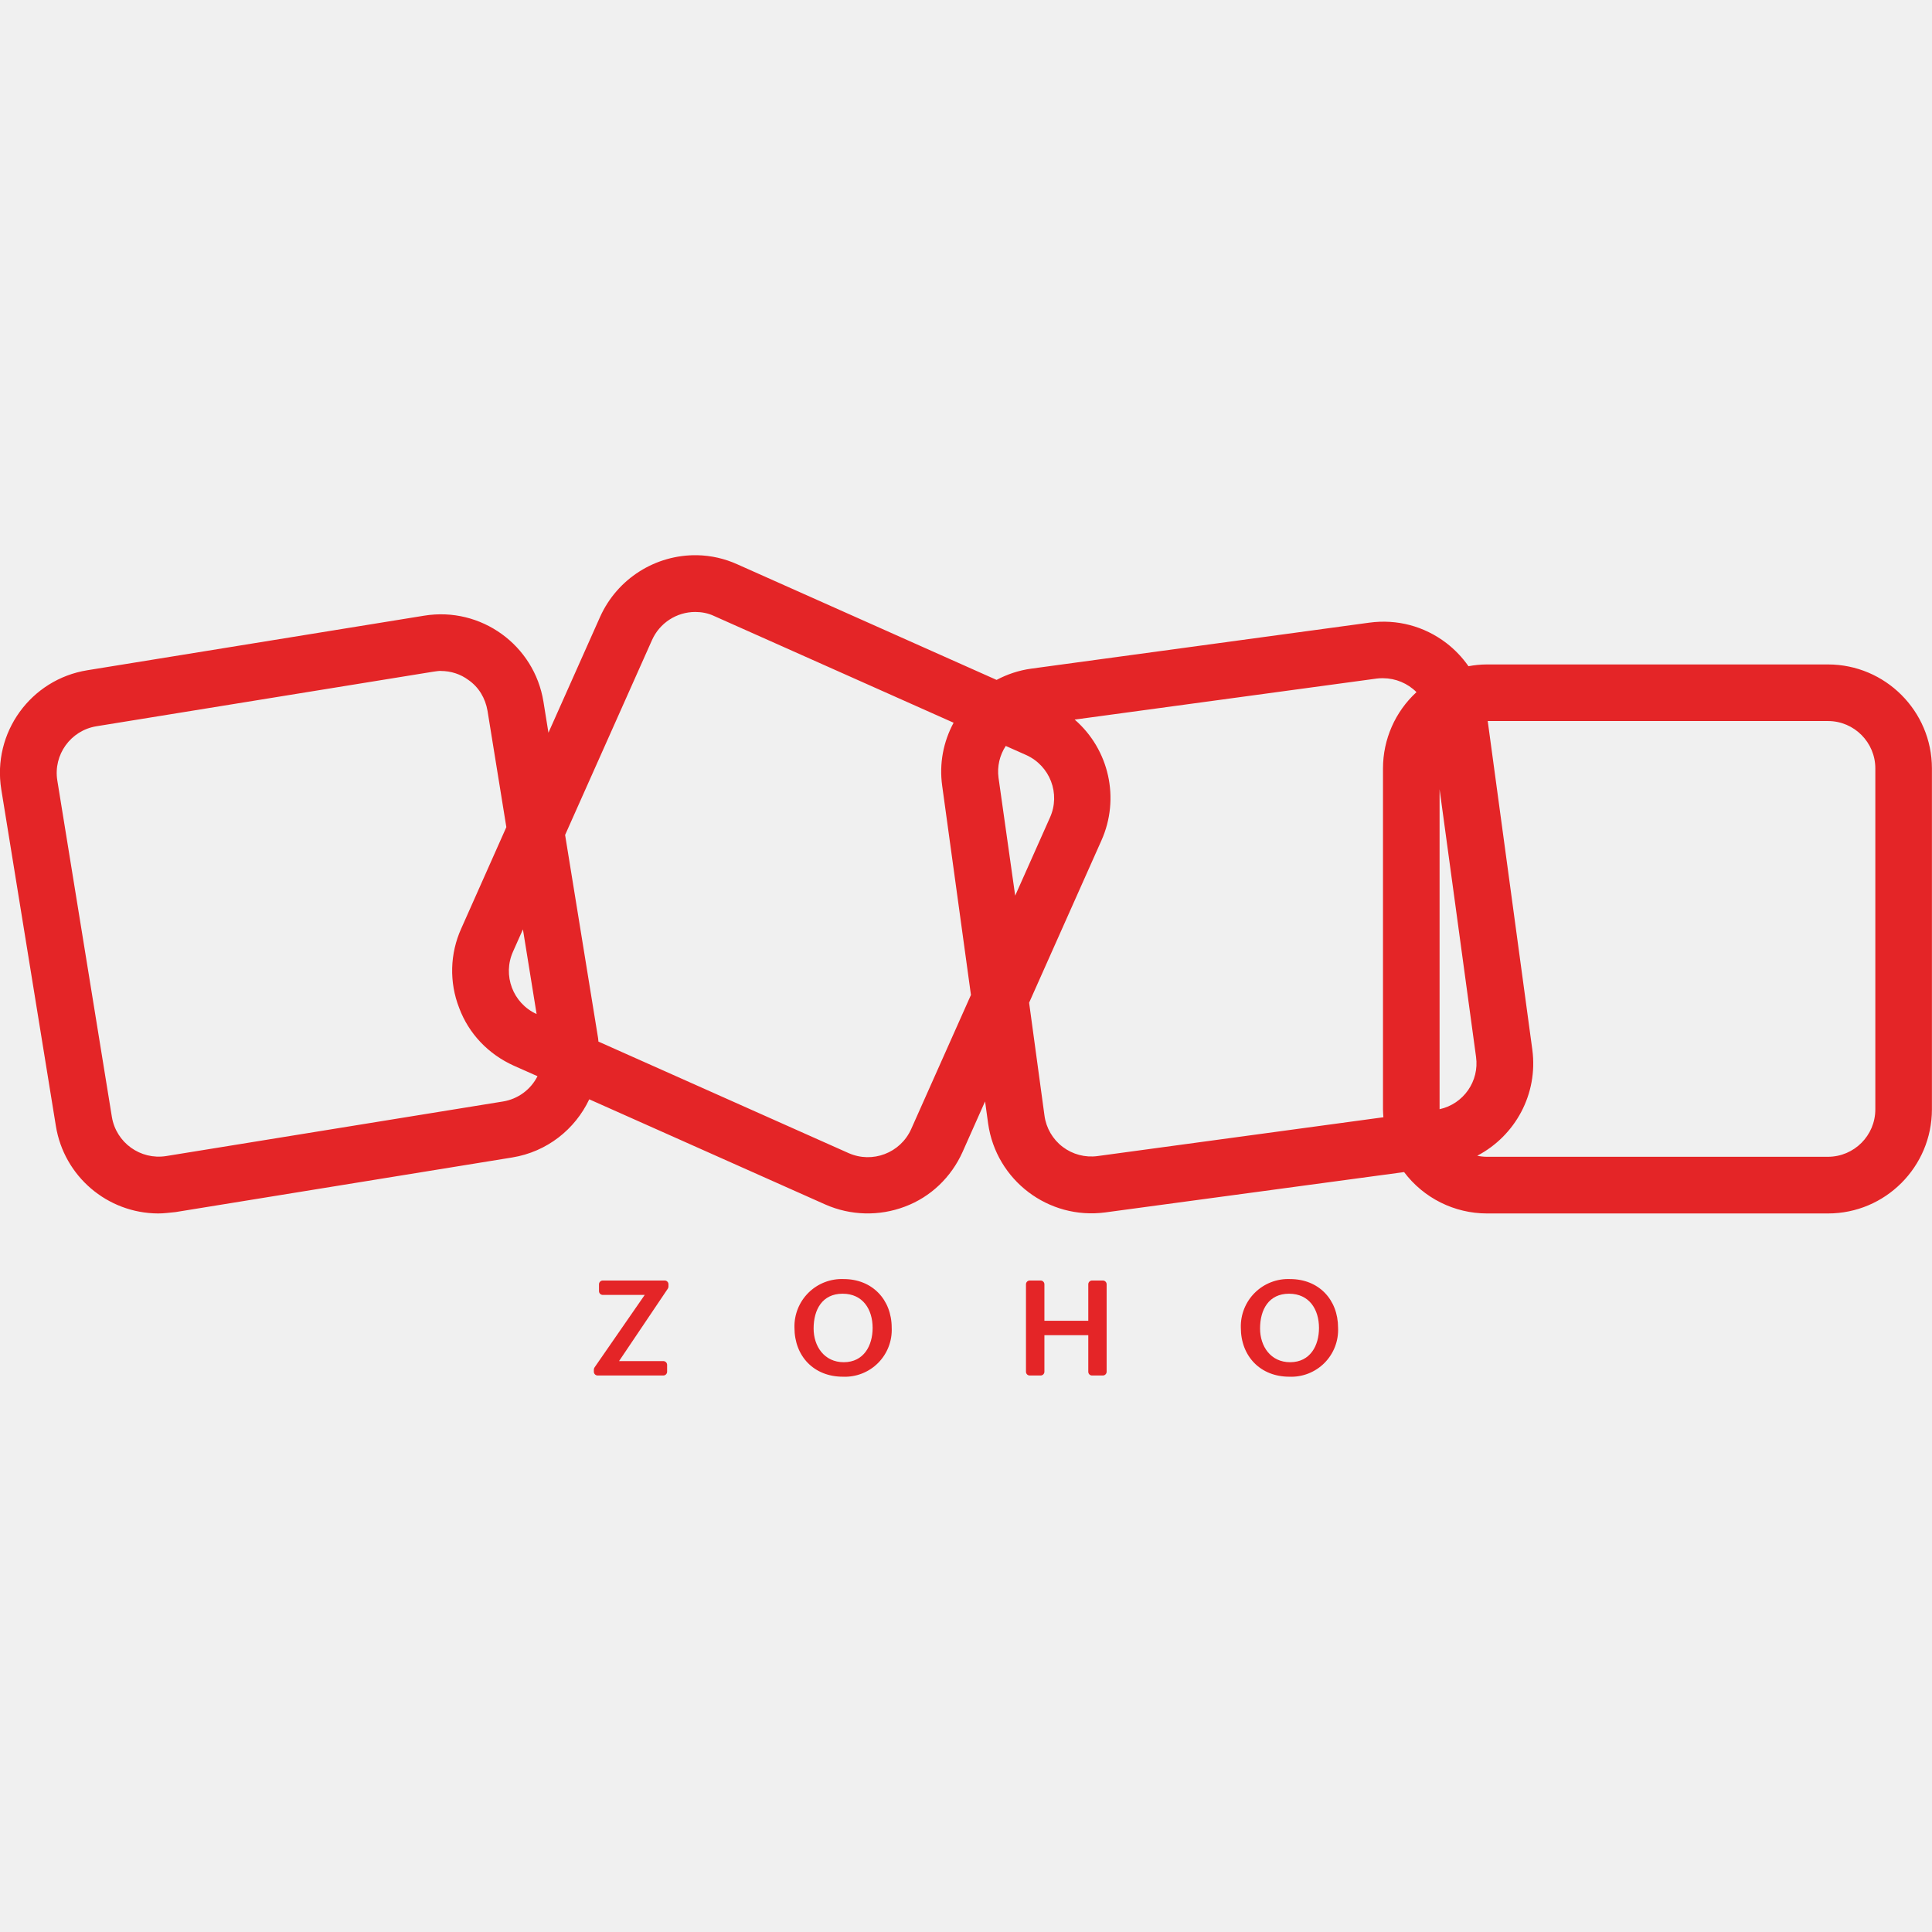
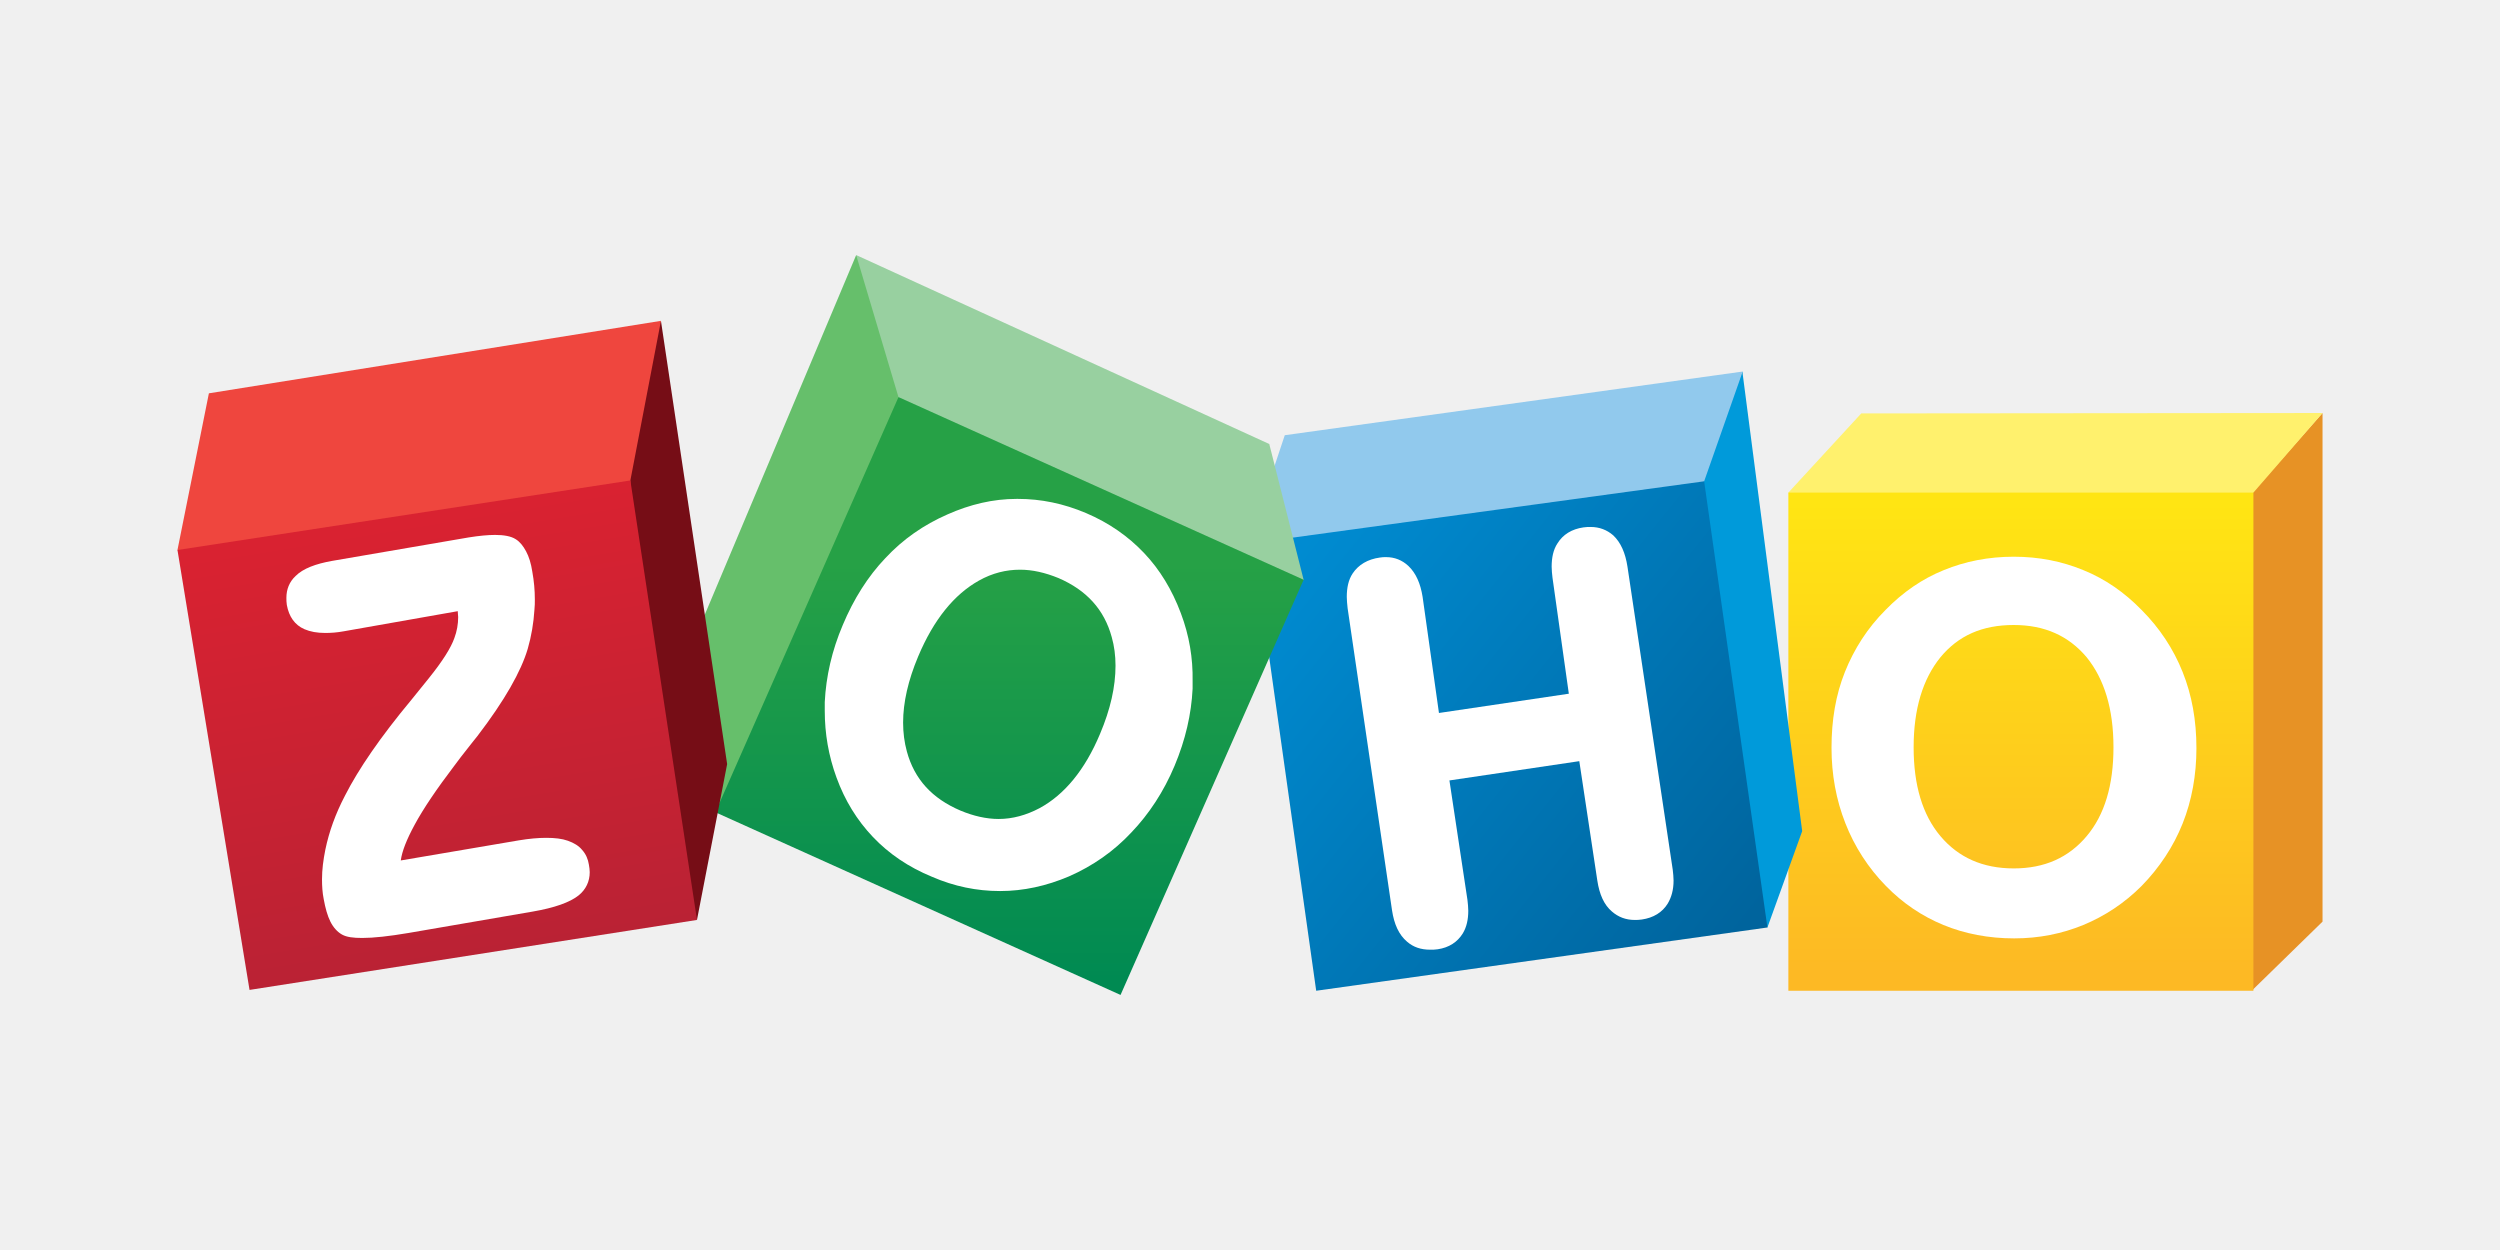
- <svg xmlns="http://www.w3.org/2000/svg" fill="#E42527" role="img" viewBox="0 0 24 24">
-   <path d="M8.66 6.897a1.299 1.299 0 0 0-1.205.765l-.642 1.44-.062-.385A1.291 1.291 0 0 0 5.27 7.648l-4.185.678A1.291 1.291 0 0 0 .016 9.807l.678 4.18a1.293 1.293 0 0 0 1.27 1.087c.074 0 .143-.01.216-.017l4.18-.678c.436-.07.784-.351.96-.723l2.933 1.307a1.304 1.304 0 0 0 .988.026c.321-.12.575-.365.716-.678l.28-.629.038.276a1.297 1.297 0 0 0 1.455 1.103l3.712-.501a1.29 1.29 0 0 0 1.03.514h4.236c.713 0 1.29-.58 1.291-1.291V9.545c0-.712-.58-1.291-1.291-1.291h-4.236c-.079 0-.155.008-.23.022a1.309 1.309 0 0 0-.275-.288c-.275-.21-.614-.3-.958-.253l-4.197.571c-.155.021-.3.07-.432.14L9.159 7.01a1.27 1.27 0 0 0-.499-.113zm-.025.705c.077 0 .159.013.24.052l2.971 1.324c-.128.238-.18.508-.142.782l.357 2.596h.002l-.745 1.672a.59.59 0 0 1-.777.296l-3.107-1.385-.004-.041-.41-2.526L8.1 7.95a.589.589 0 0 1 .536-.348zm-3.159.733c.125 0 .245.039.343.112.13.09.21.227.237.382l.234 1.446-.56 1.259a1.27 1.27 0 0 0-.026.987c.12.322.364.575.678.717l.295.131a.585.585 0 0 1-.428.314l-4.185.678a.59.59 0 0 1-.674-.485l-.678-4.18a.588.588 0 0 1 .485-.674l4.185-.678c.03-.004.064-.01.094-.01zm11.705.09a.59.59 0 0 1 .415.173 1.287 1.287 0 0 0-.416.947v4.237c0 .033.003.065.005.097l-3.55.482a.586.586 0 0 1-.66-.502l-.191-1.403.899-2.017a1.29 1.29 0 0 0-.333-1.5l3.754-.51c.026-.004.051-.004.077-.004zm1.3.532h4.227c.326 0 .588.266.588.588v4.237a.589.589 0 0 1-.588.588h-4.237a.564.564 0 0 1-.12-.013c.47-.246.758-.765.684-1.318zm-5.988.309.254.113c.296.133.43.48.296.777l-.432.97-.207-1.465a.58.58 0 0 1 .09-.395zm5.39.538.453 3.325a.583.583 0 0 1-.453.65zM6.496 11.545l.17 1.052a.588.588 0 0 1-.293-.776zm3.985 4.344a.588.588 0 0 0-.612.603c0 .358.244.61.601.61a.582.582 0 0 0 .607-.608c0-.35-.242-.605-.596-.605zm5.545 0a.588.588 0 0 0-.612.603c0 .358.245.61.602.61a.582.582 0 0 0 .606-.608c0-.35-.24-.605-.596-.605zm-8.537.018a.047.047 0 0 0-.048.047v.085c0 .026.021.047.048.047h.52l-.623.9a.052.052 0 0 0-.009.027v.027c0 .026.021.047.048.047h.815a.047.047 0 0 0 .047-.047v-.085a.047.047 0 0 0-.047-.047h-.55l.606-.9a.05.05 0 0 0 .008-.026v-.028a.047.047 0 0 0-.047-.047zm5.303 0a.047.047 0 0 0-.047.047v1.086c0 .026.02.047.047.047h.135a.047.047 0 0 0 .047-.047v-.454h.545v.454c0 .026.02.047.047.047h.134a.047.047 0 0 0 .047-.047v-1.086a.047.047 0 0 0-.047-.047h-.134a.047.047 0 0 0-.047.047v.453h-.545v-.453a.047.047 0 0 0-.047-.047zm-2.324.164c.25 0 .372.194.372.425 0 .219-.109.425-.358.426-.242 0-.375-.197-.375-.419 0-.235.108-.432.36-.432zm5.545 0c.25 0 .372.194.372.425 0 .219-.108.425-.358.426-.242 0-.374-.197-.374-.419 0-.235.108-.432.36-.432z" />
+ <svg xmlns="http://www.w3.org/2000/svg" width="120" height="60" preserveAspectRatio="xMidYMid">
+   <defs>
+     <linearGradient x1="55.995" y1="21.402" x2="55.995" y2="135.011" id="A" gradientUnits="userSpaceOnUse">
+       <stop stop-color="#ffe513" offset=".562%" />
+       <stop stop-color="#fdb924" offset="100%" />
+     </linearGradient>
+     <linearGradient x1="5.814" y1="43.409" x2="117.212" y2="132.87" id="B" gradientUnits="userSpaceOnUse">
+       <stop stop-color="#008cd2" offset=".562%" />
+       <stop stop-color="#00649d" offset="100%" />
+     </linearGradient>
+     <linearGradient x1="75.602" y1="73.54" x2="75.602" y2="173.074" id="C" gradientUnits="userSpaceOnUse">
+       <stop stop-color="#26a146" offset="0%" />
+       <stop stop-color="#008a52" offset="100%" />
+     </linearGradient>
+     <linearGradient x1="54.23" y1="48.781" x2="71.354" y2="152.129" id="D" gradientUnits="userSpaceOnUse">
+       <stop stop-color="#d92231" offset="0%" />
+       <stop stop-color="#ba2234" offset="100%" />
+     </linearGradient>
+   </defs>
+   <g transform="matrix(.2011 0 0 .2011 8.518449 12.24289)">
+     <path d="M512 37.7v121.4l-16.8 16.4V56.7z" fill="#e79225" />
+     <path d="M401.9 37.8l-17.4 18.9.9 1.2 109.1-.4 1-.8 16.5-19z" fill="#fff16d" />
+     <path d="M.5 19.7h111v118.9H.5z" fill="url(#A)" transform="translate(384 37)" />
+     <path d="M478.6 99.5c-2.2-5.5-5.5-10.5-9.8-14.8-4.1-4.2-8.7-7.4-13.9-9.5-5.1-2.1-10.6-3.2-16.6-3.2s-11.6 1.1-16.7 3.2c-5.2 2.1-9.8 5.3-13.9 9.5-4.3 4.3-7.5 9.3-9.7 14.8s-3.2 11.5-3.2 18.1c0 6.4 1.1 12.4 3.3 18a44.49 44.49 0 0 0 9.7 15c4 4.1 8.6 7.2 13.7 9.3s10.8 3.2 16.9 3.2c5.9 0 11.4-1.1 16.5-3.2s9.8-5.2 13.9-9.3c4.3-4.4 7.6-9.4 9.8-14.9s3.3-11.6 3.3-18c0-6.7-1.1-12.7-3.3-18.2zm-22.9 39.2c-4.3 5.1-10 7.7-17.4 7.7s-13.2-2.6-17.5-7.7-6.4-12.2-6.4-21.2c0-9.2 2.2-16.3 6.4-21.5 4.3-5.2 10-7.7 17.5-7.7 7.4 0 13.1 2.6 17.4 7.7 4.2 5.2 6.4 12.3 6.4 21.5 0 9-2.1 16.1-6.4 21.2z" fill="#fff" />
+     <path d="M373.6 27.8v.6l14.2 109.1-8.3 23-1.1-.8-14.6-104.6.3-1.4 9.1-25.3z" fill="#009ada" />
+     <path d="M264.3 43l109.3-15.2-9.2 26.2-1.3 1.4-102.2 15 .5-18.7z" fill="#91c9ed" />
+     <path d="M107.4 27l15.1 106.5-107.7 15.1L.3 45.7l6.3-4.9z" fill="url(#B)" transform="translate(257 27)" />
+     <path d="M346.1 74.4c-.5-3.3-1.6-5.8-3.4-7.5-1.5-1.3-3.3-2-5.4-2-.5 0-1.1 0-1.7.1-2.8.4-4.9 1.7-6.2 3.8-1 1.5-1.4 3.4-1.4 5.6 0 .8.1 1.7.2 2.6l3.9 27.7-31 4.6-3.9-27.7c-.5-3.2-1.6-5.7-3.4-7.4-1.5-1.4-3.3-2.1-5.3-2.1-.5 0-1 0-1.5.1-2.9.4-5.1 1.7-6.5 3.8-1 1.5-1.4 3.4-1.4 5.6 0 .8.1 1.7.2 2.7l10.6 72.1c.5 3.3 1.6 5.8 3.6 7.5 1.5 1.3 3.3 1.9 5.5 1.9.6 0 1.2 0 1.8-.1 2.7-.4 4.7-1.7 6-3.8.9-1.5 1.3-3.3 1.3-5.4 0-.8-.1-1.7-.2-2.6l-4.3-28.5 31-4.6 4.3 28.5c.5 3.3 1.6 5.8 3.5 7.4 1.5 1.3 3.3 2 5.4 2 .5 0 1.1 0 1.7-.1 2.8-.4 4.9-1.7 6.2-3.8.9-1.5 1.4-3.3 1.4-5.5 0-.8-.1-1.7-.2-2.6z" fill="#fff" />
+     <path d="M162 0l-38.9 92.4 5.3 40.6.3-.1 43.7-98.3-.2-2.1-9.4-31.2z" fill="#66bf6b" />
+     <path d="M162 0l10.3 34.6 96.2 43.1.3-.2-8.2-32.4z" fill="#98d0a0" />
+     <path d="M49.1 33.9l96.7 43.6-43.7 99.1L5.4 133z" fill="url(#C)" transform="translate(123)" />
+     <path d="M239.5 85.5c-2.1-5.6-5-10.4-8.8-14.4s-8.4-7.2-13.8-9.5-10.8-3.4-16.3-3.4h-.3c-5.6 0-11.1 1.3-16.5 3.7-5.7 2.5-10.6 5.9-14.8 10.4-4.2 4.4-7.6 9.8-10.2 16-2.6 6.1-4 12.3-4.3 18.4v2.1c0 5.4.9 10.7 2.8 15.9 2 5.5 4.9 10.2 8.7 14.2s8.5 7.2 14.1 9.5c5.3 2.3 10.7 3.4 16.2 3.4h.1c5.5 0 11-1.2 16.4-3.5 5.7-2.5 10.7-6 14.9-10.5 4.2-4.4 7.7-9.7 10.3-15.9s4-12.3 4.3-18.4v-1.8c.1-5.5-.8-10.9-2.8-16.2zm-19.3 28.8c-3.6 8.6-8.5 14.5-14.4 17.7-3.2 1.7-6.5 2.6-9.8 2.6-2.9 0-6-.7-9.1-2-6.8-2.9-11-7.5-12.8-14.1-.6-2.2-.9-4.5-.9-6.9 0-4.8 1.2-10.1 3.6-15.8 3.7-8.8 8.6-14.8 14.5-18.1 3.2-1.8 6.5-2.6 9.8-2.6 3 0 6 .7 9.2 2 6.7 2.9 10.9 7.5 12.7 14.1.6 2.1.9 4.4.9 6.8 0 5-1.2 10.4-3.7 16.3z" fill="#fff" />
+     <path d="M115.4 15.7l15.8 105.8-7.2 37.2-1-1.3-15.4-102.2v-2l6.8-35.7z" fill="#760d16" />
+     <path d="M0 70.4L7.5 33l107.9-17.3-7.3 38.1v2.5L1.3 71.4z" fill="#ef463e" />
+     <path d="M108.1 38.8L124 143.7 17.2 160.4 0 55.4z" fill="url(#D)" transform="translate(0 15)" />
+     <path d="M96.6 142c-.8-1-2-1.7-3.4-2.2s-3.1-.7-5.2-.7c-1.9 0-4.1.2-6.5.6l-28.2 4.8c.3-2.2 1.4-5 3.3-8.5 2.1-3.9 5.3-8.6 9.4-14a133.09 133.09 0 0 1 3.3-4.3c.5-.7 1.3-1.6 2.3-2.9 6.5-8.5 10.4-15.4 12-20.8.9-3.1 1.4-6.2 1.6-9.3.1-.9.1-1.7.1-2.5 0-2.2-.2-4.4-.6-6.6-.3-2-.8-3.6-1.5-4.9s-1.5-2.3-2.5-2.9c-1.1-.7-2.8-1-4.9-1-1.7 0-3.8.2-6.3.6L36.9 73c-3.9.7-6.9 1.8-8.7 3.6-1.5 1.4-2.2 3.2-2.2 5.2 0 .5 0 1.1.1 1.7.5 2.8 1.9 4.8 4.2 5.8 1.4.6 3 .9 5 .9 1.3 0 2.8-.1 4.4-.4L66.9 85c0 .5.1 1 .1 1.4a14.26 14.26 0 0 1-.9 5c-.8 2.3-2.8 5.5-6.1 9.6l-4.2 5.2c-7.4 8.9-12.6 16.5-15.8 22.8-2.3 4.4-3.8 8.6-4.7 12.9-.5 2.5-.8 4.8-.8 7.1 0 1.6.1 3.2.4 4.7.4 2.2.9 4 1.6 5.4s1.7 2.5 2.8 3.1 2.6.8 4.8.8c2.7 0 6.4-.4 11.1-1.2l29.6-5.1c5.2-.9 8.9-2.2 11-3.9 1.7-1.4 2.6-3.3 2.6-5.5 0-.6-.1-1.2-.2-1.8-.2-1.3-.7-2.5-1.6-3.5z" fill="#fff" />
+   </g>
</svg>
